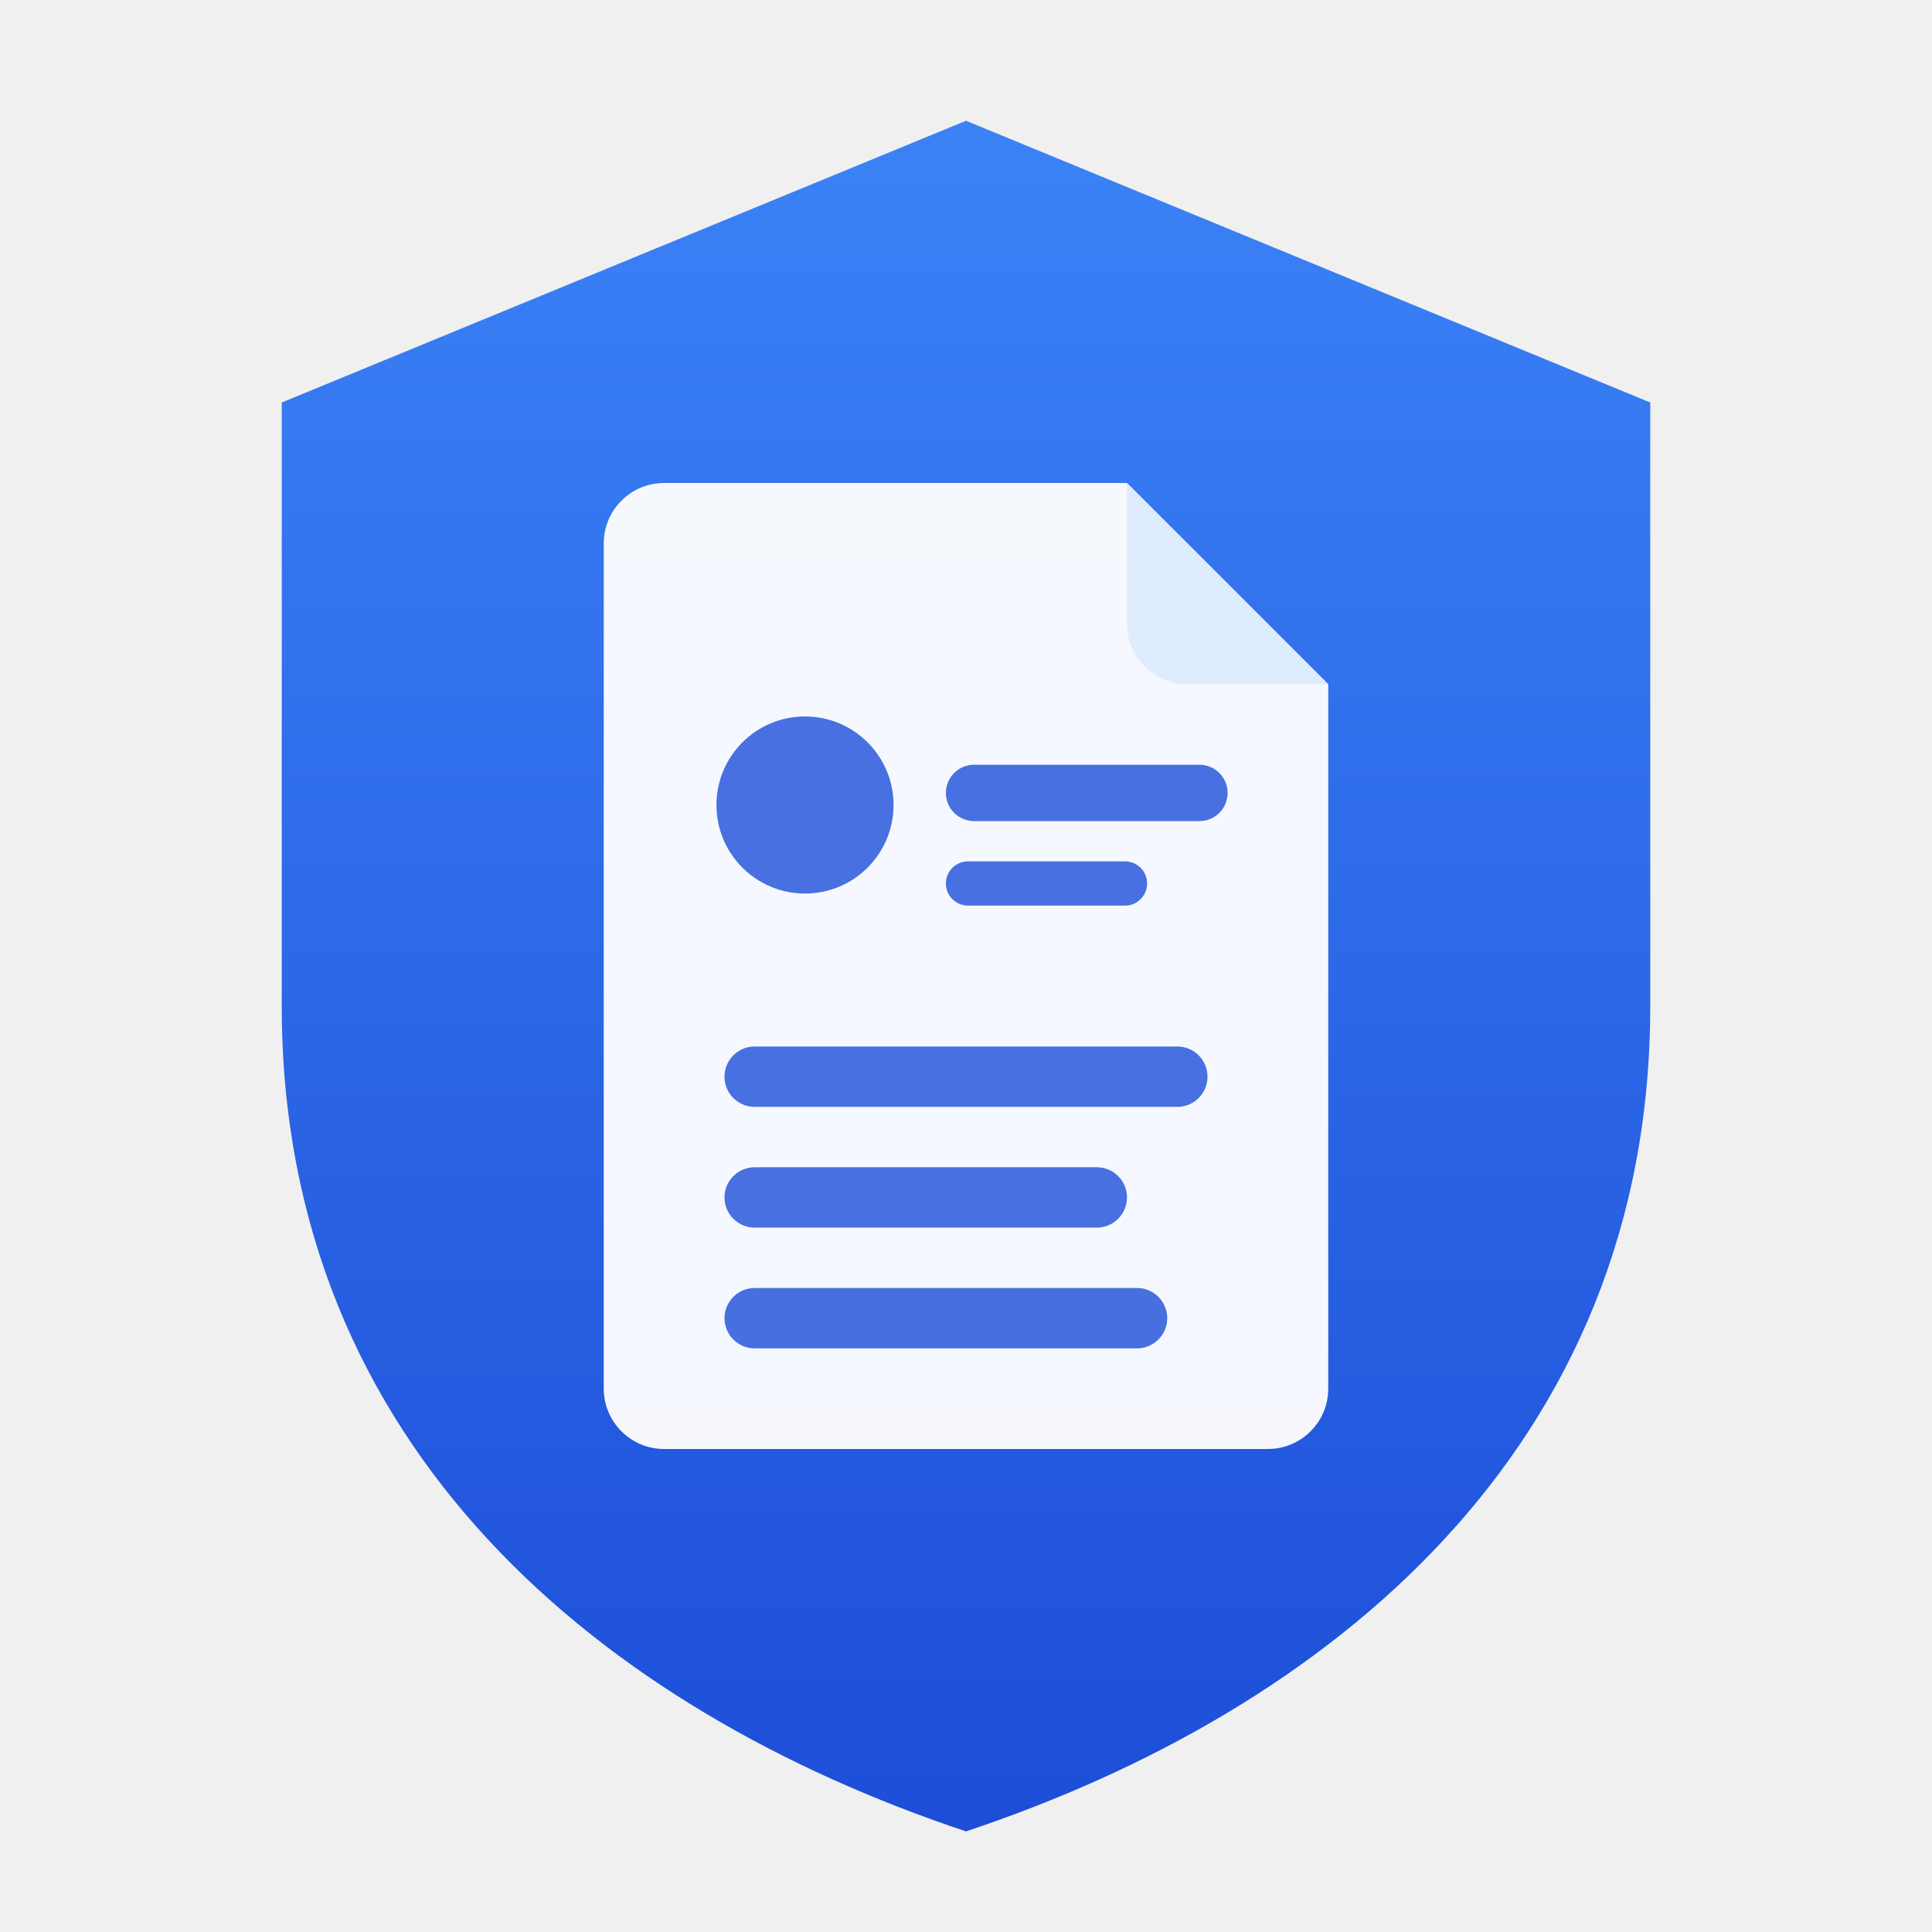
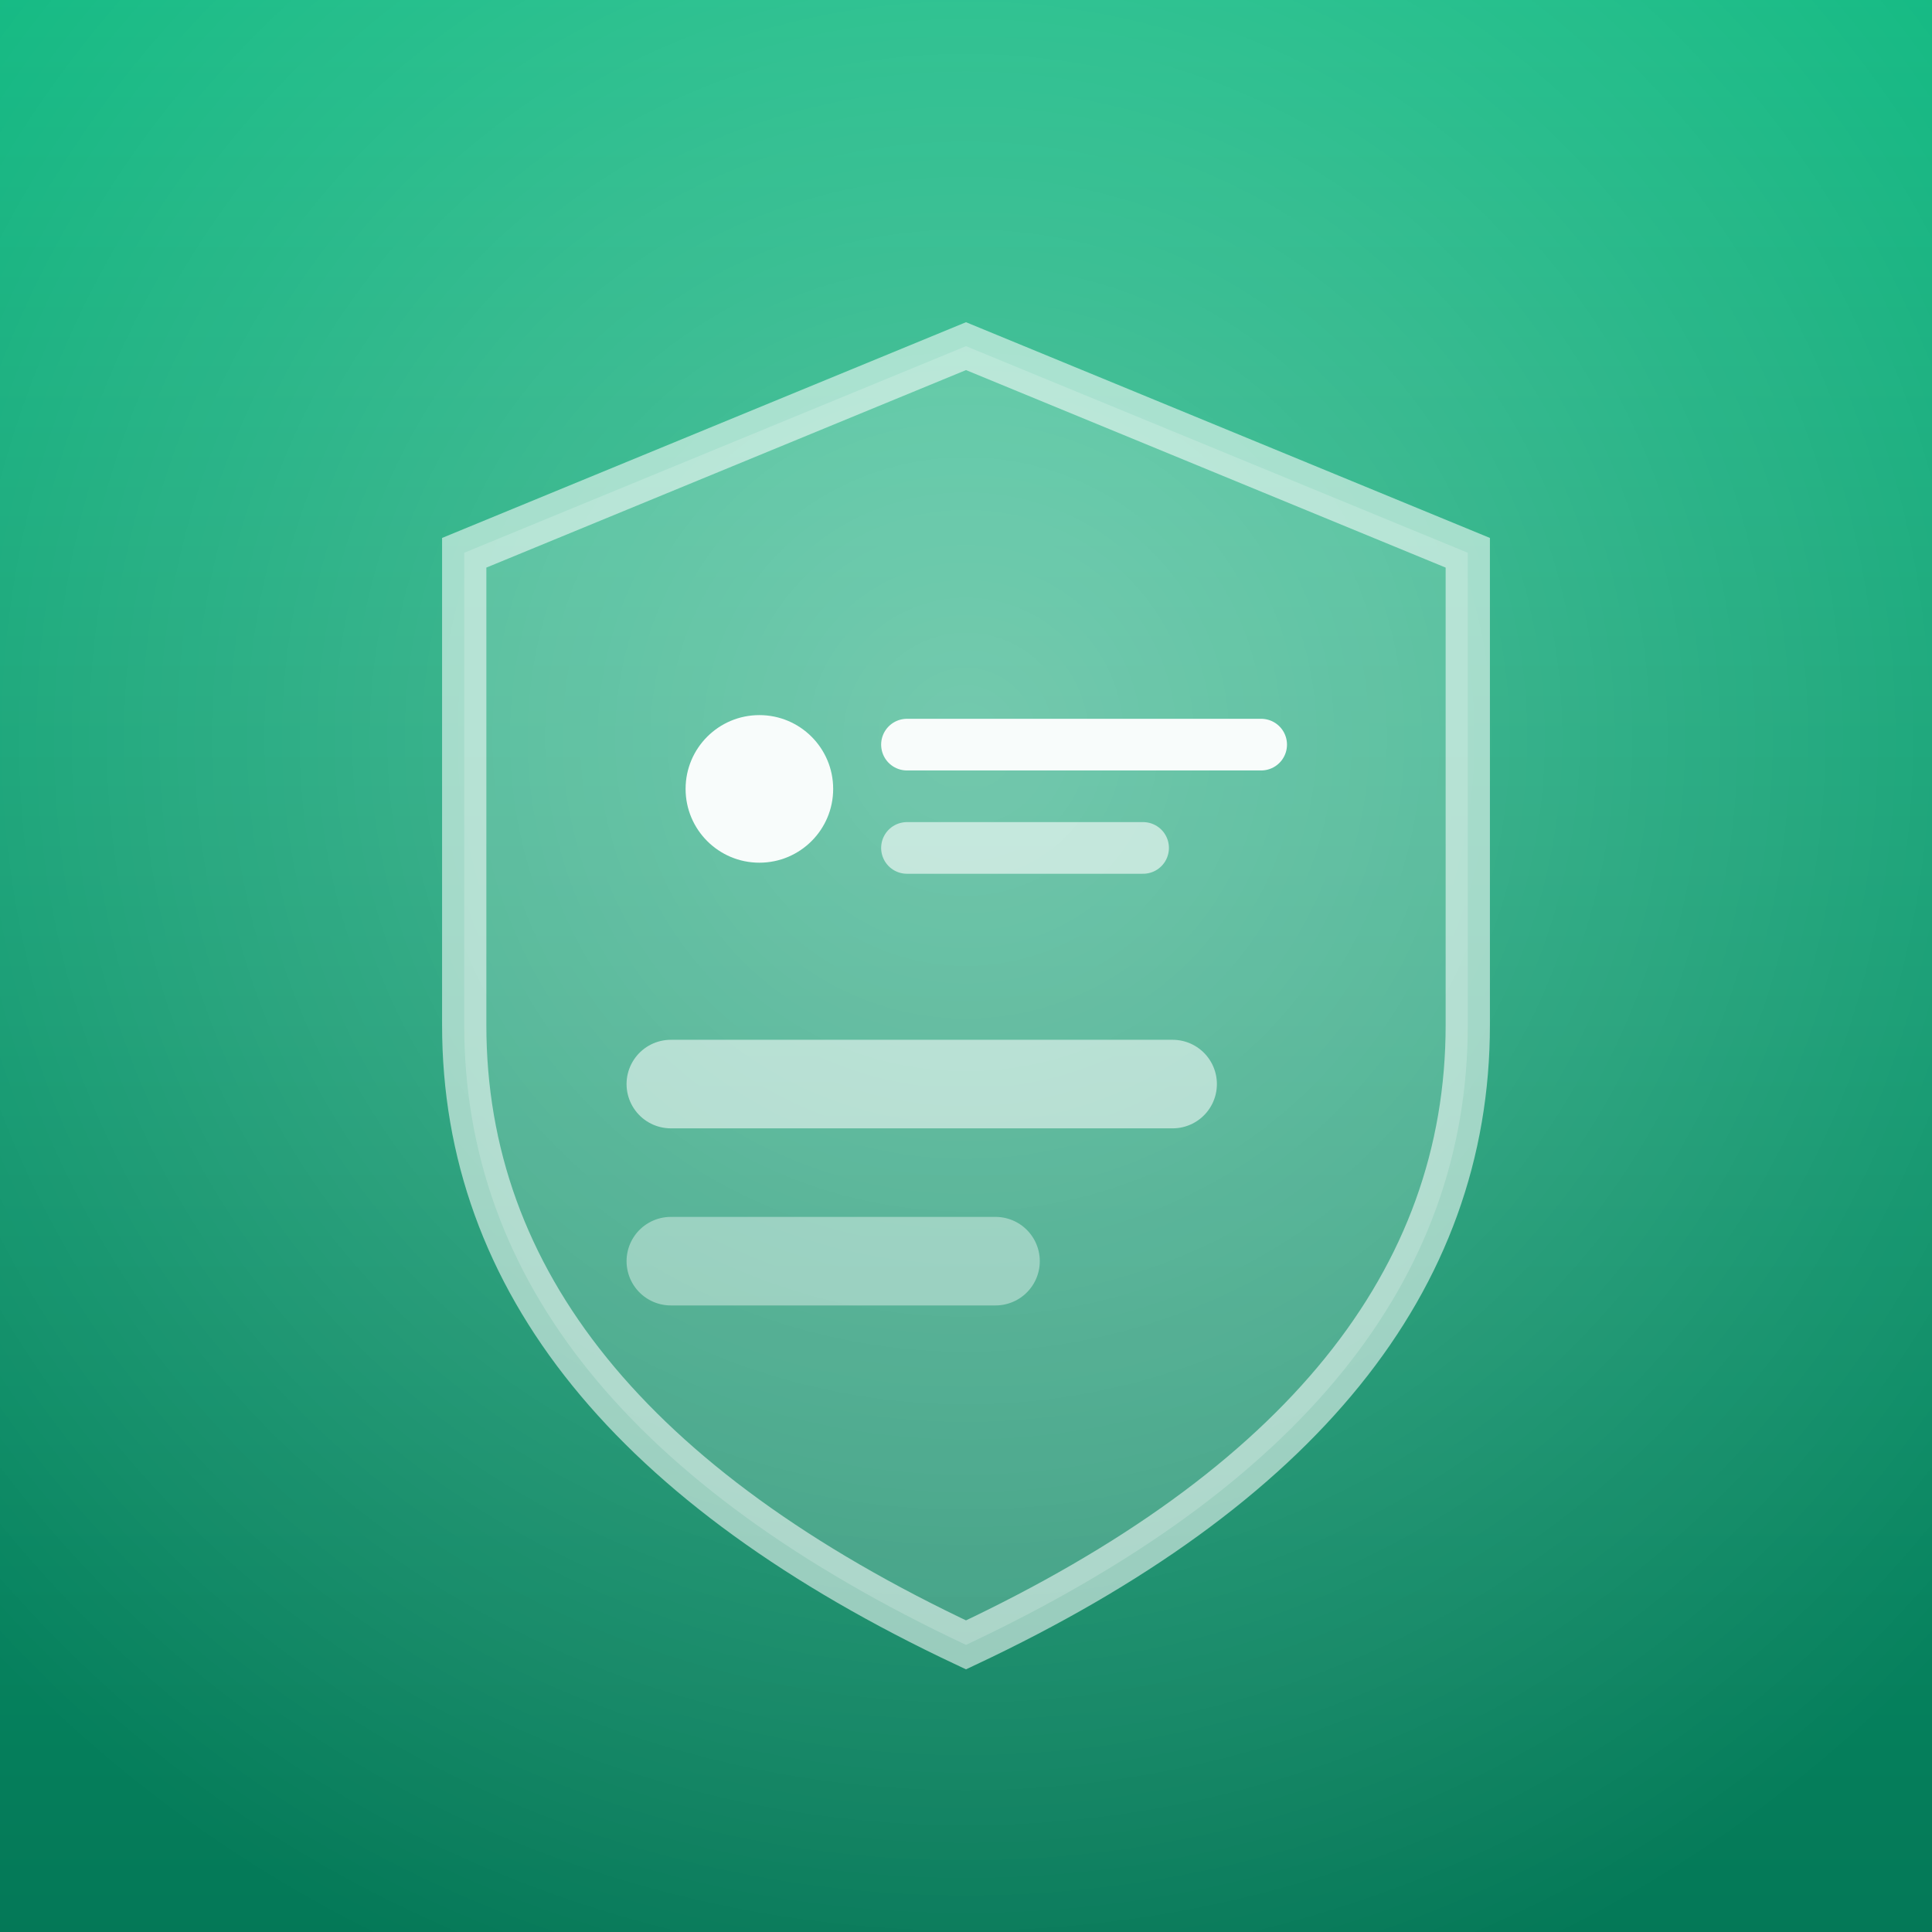
- <svg xmlns="http://www.w3.org/2000/svg" viewBox="0 0 48 48" width="512" height="512" fill="none" role="img" aria-label="CloakResume">
+ <svg xmlns="http://www.w3.org/2000/svg" width="100%" height="100%" viewBox="0 0 144 144" role="img" aria-label="CloakResume" style="fill-rule:evenodd;clip-rule:evenodd;">
  <defs>
-     <linearGradient id="shieldGrad" x1="0" y1="0" x2="0" y2="1">
-       <stop offset="0%" stop-color="#3B82F6" />
-       <stop offset="100%" stop-color="#1D4ED8" />
+     <linearGradient id="bg" x1="0" y1="0" x2="0" y2="1">
+       <stop offset="0" stop-color="rgb(16,185,129)" />
+       <stop offset="1" stop-color="rgb(4,120,87)" />
    </linearGradient>
+     <radialGradient id="bloom" gradientUnits="userSpaceOnUse" cx="72" cy="55" r="100">
+       <stop offset="0" stop-color="white" stop-opacity="0.3" />
+       <stop offset="1" stop-color="white" stop-opacity="0" />
+     </radialGradient>
+     <path id="shield" d="M72,30L38,44L38,76C38,93.333 49.333,107.333 72,118C94.667,107.333 106,93.333 106,76L106,44L72,30Z" />
+     <clipPath id="shieldClip">
+       <path d="M72,30L38,44L38,76C38,93.333 49.333,107.333 72,118C94.667,107.333 106,93.333 106,76L106,44L72,30Z" />
+     </clipPath>
  </defs>
-   <path d="M24 3        L41 10        V25        C41 36 33 42.5 24 45.5        C15 42.5 7 36 7 25        V10        L24 3Z" fill="url(#shieldGrad)" />
-   <path d="M16.5 12              L28 12              L33 17              L33 34.5              A1.5 1.5 0 0 1 31.5 36              L16.5 36              A1.5 1.5 0 0 1 15 34.5              L15 13.5              A1.5 1.5 0 0 1 16.5 12              Z" fill="#FFFFFF" opacity="0.95" />
-   <path d="M28 12              L28 15.5              A1.5 1.5 0 0 0 29.5 17              L33 17              Z" fill="#DBEAFE" opacity="0.85" />
-   <circle cx="20" cy="20" r="2.2" fill="#1D4ED8" opacity="0.8" />
-   <g fill="#1D4ED8" opacity="0.8">
-     <rect x="23.5" y="19" width="7" height="1.4" rx="0.7" />
-     <rect x="23.5" y="21.4" width="5" height="1.1" rx="0.55" />
-   </g>
-   <g fill="#1D4ED8" opacity="0.8">
-     <rect x="18" y="26" width="12" height="1.5" rx="0.75" />
-     <rect x="18" y="29" width="10" height="1.5" rx="0.75" />
-     <rect x="18" y="32" width="11" height="1.5" rx="0.75" />
+   <rect width="144" height="144" fill="url(#bg)" />
+   <rect width="144" height="144" fill="url(#bloom)" />
+   <g transform="translate(72 72) scale(1.1) translate(-72 -72)">
+     <use href="#shield" fill="white" fill-opacity="0.18" />
+     <use href="#shield" fill="none" stroke="white" stroke-opacity="0.55" stroke-width="3" />
+     <g clip-path="url(#shieldClip)">
+       <circle cx="58" cy="60" r="5" fill="white" fill-opacity="0.95" />
+       <line x1="68" y1="57" x2="92" y2="57" stroke="white" stroke-width="3.5" stroke-linecap="round" stroke-opacity="0.95" />
+       <line x1="68" y1="64" x2="84" y2="64" stroke="white" stroke-width="3.5" stroke-linecap="round" stroke-opacity="0.6" />
+       <line x1="52" y1="80" x2="86" y2="80" stroke="white" stroke-width="6" stroke-linecap="round" stroke-opacity="0.55" />
+       <line x1="52" y1="92" x2="74" y2="92" stroke="white" stroke-width="6" stroke-linecap="round" stroke-opacity="0.4" />
+     </g>
  </g>
</svg>
